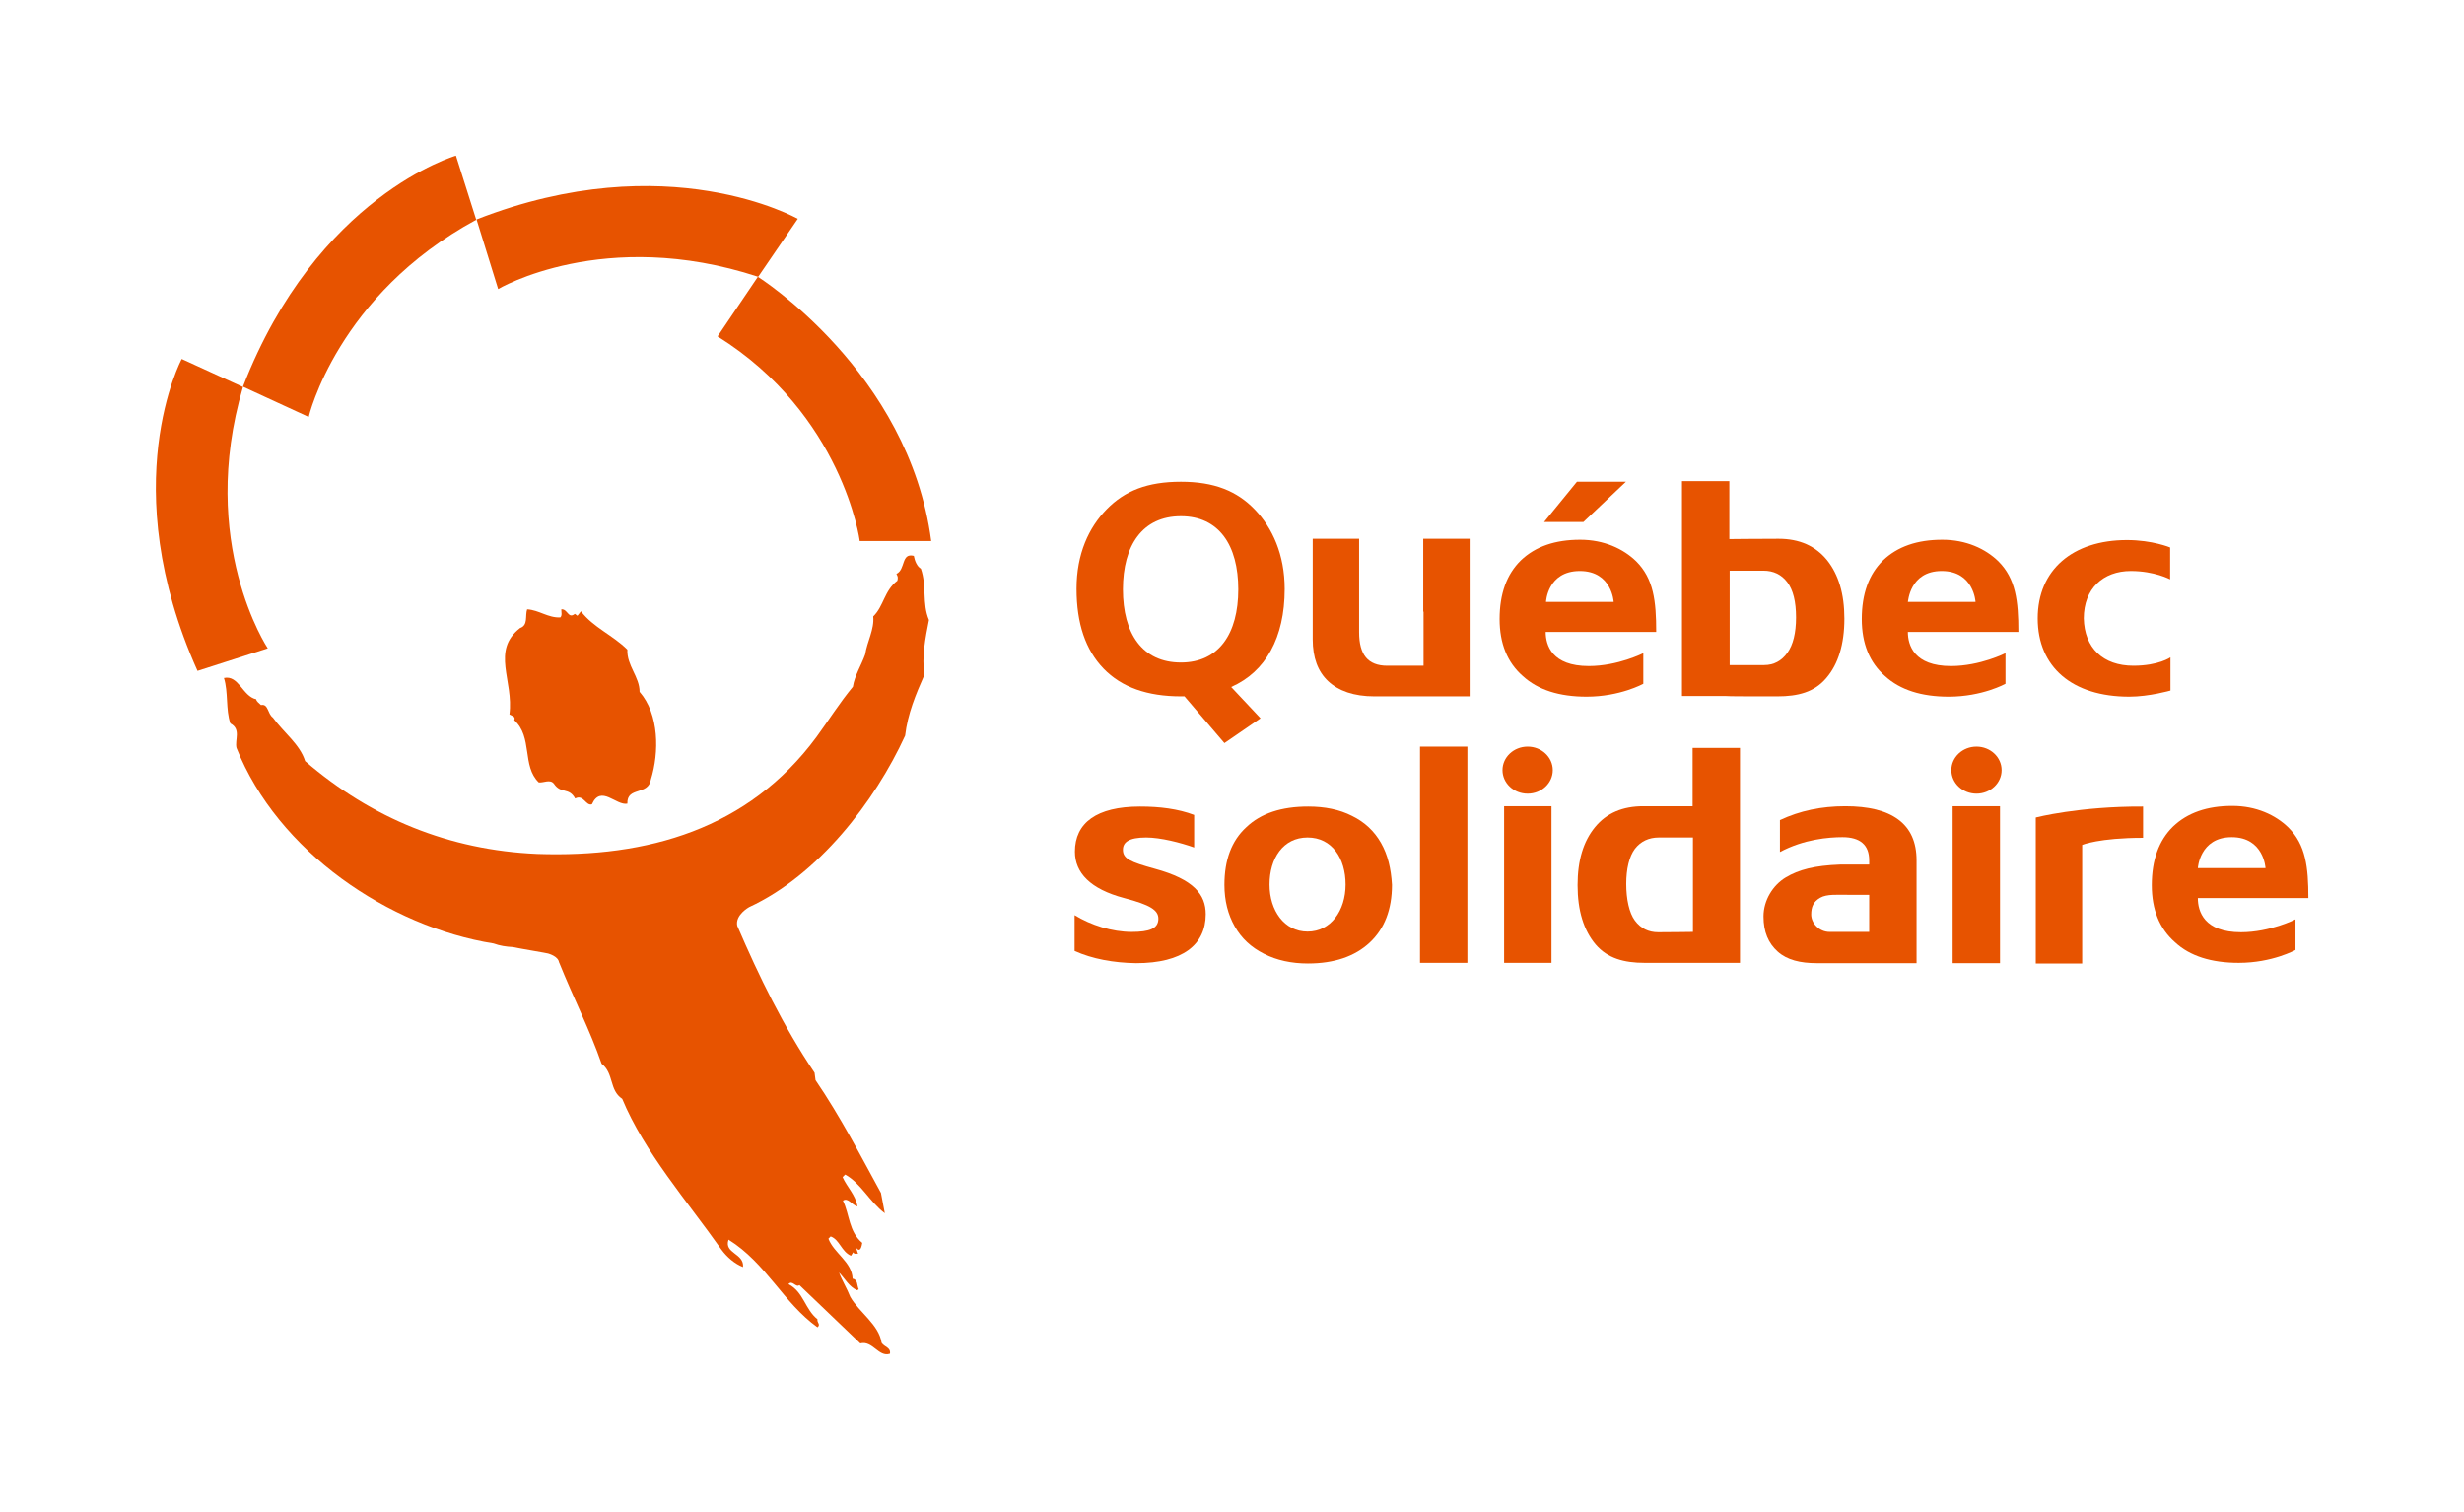
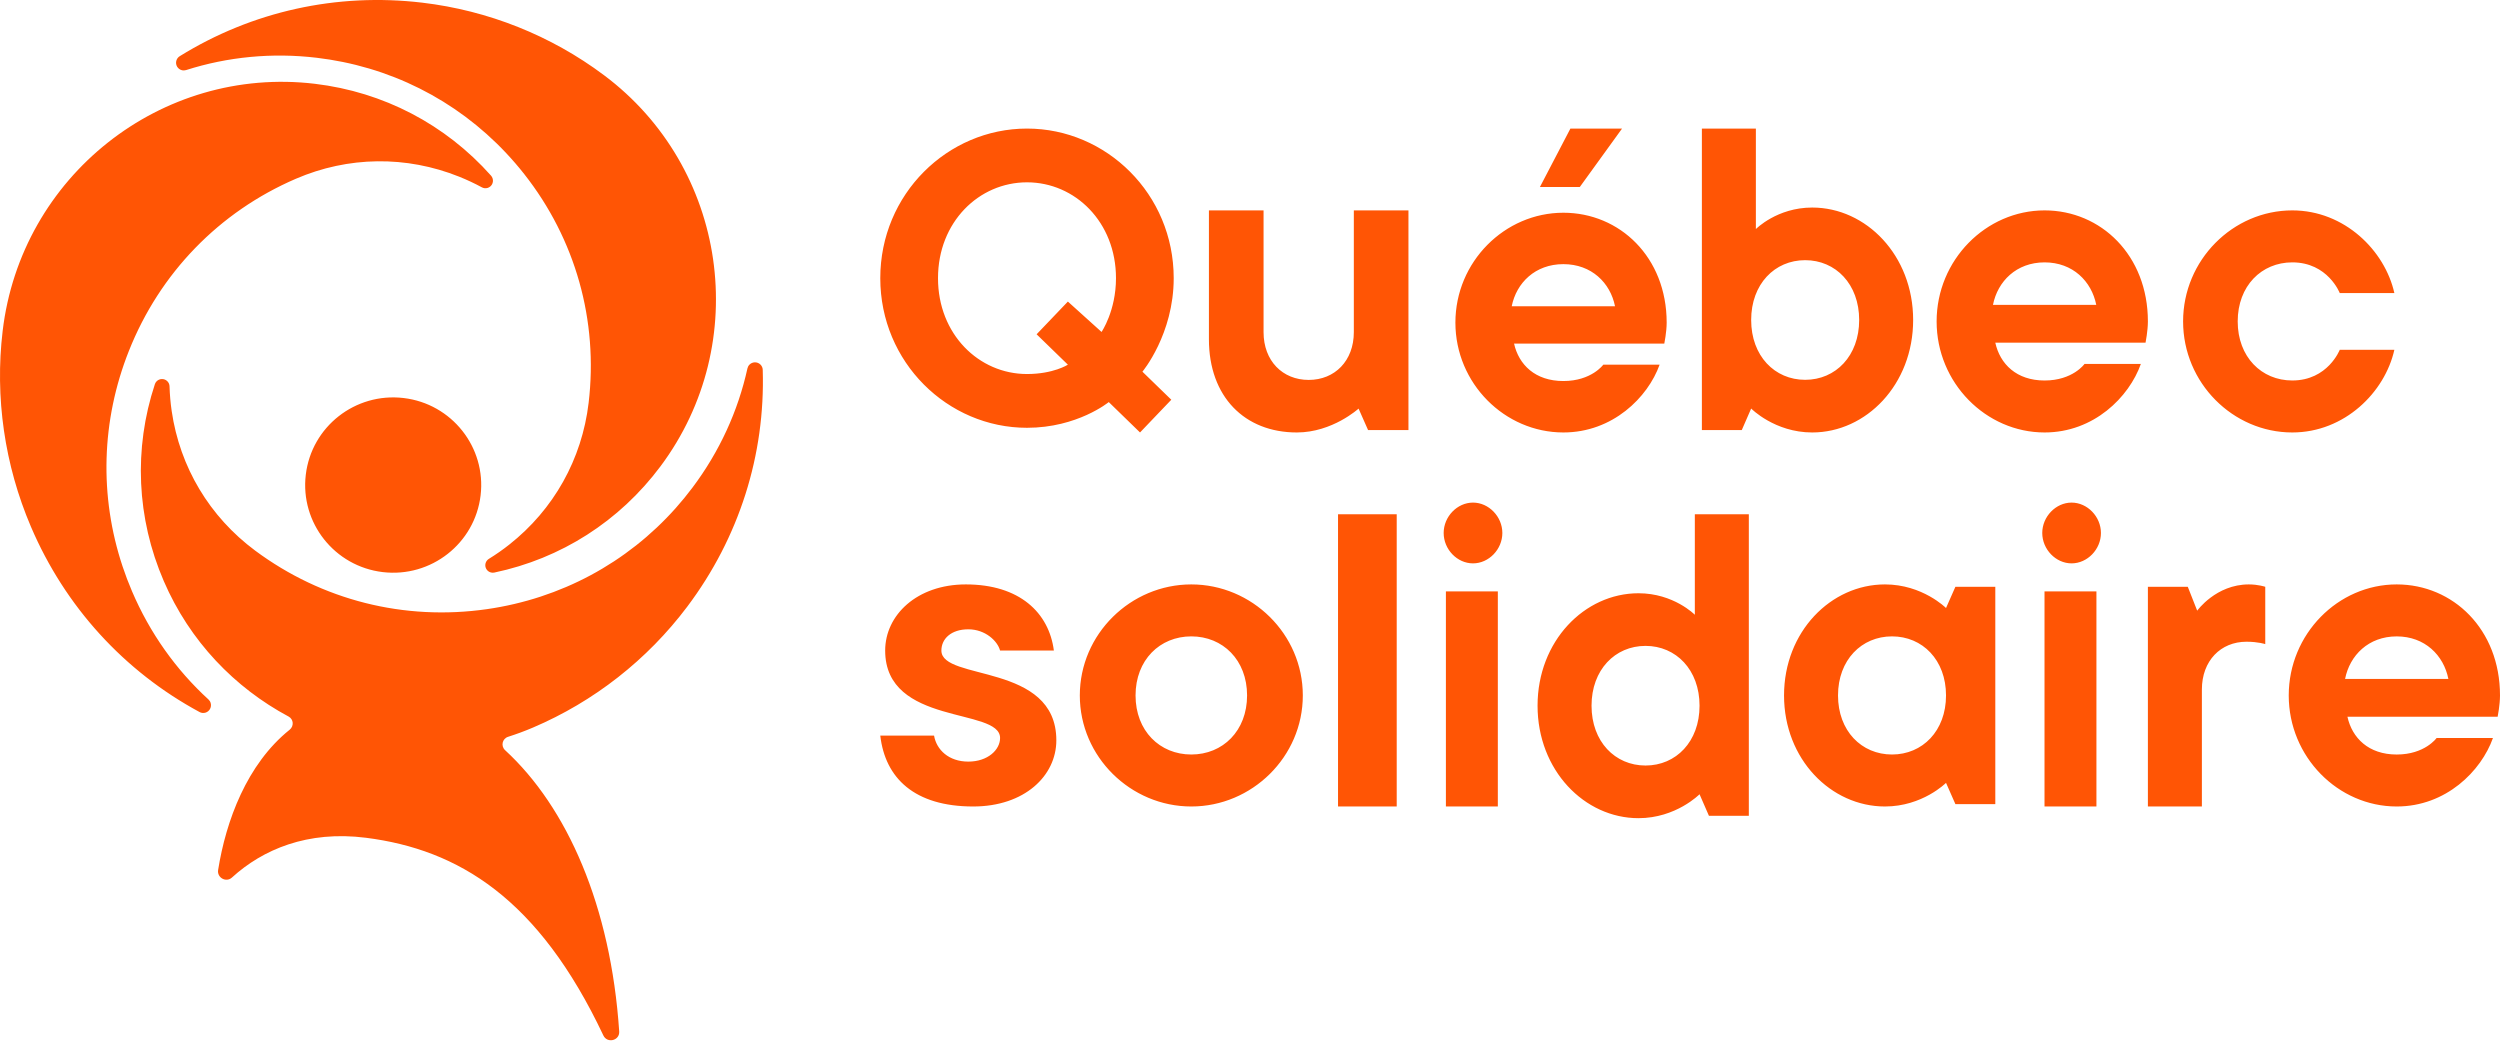
- <svg xmlns="http://www.w3.org/2000/svg" version="1.1" id="Layer_1" x="0px" y="0px" viewBox="0 0 764.7 469" style="enable-background:new 0 0 764.7 469;" xml:space="preserve">
-   <style type="text/css">
- 	.st0{fill:#E75300;}
- 	.st1{display:none;opacity:0.35;fill:#777777;}
- 	.st2{display:none;opacity:0.35;}
- 	.st3{display:inline;fill:#777777;}
- </style>
-   <g>
-     <path class="st0" d="M662.1,206.6c7.8,0,11.5-2.6,11.5-2.6v10.3c0,0-6.6,1.9-12.8,1.9c-17.7,0-28.4-9.2-28.4-24.3   c0-15,10.8-24.3,27.7-24.3c7.9,0,13.4,2.3,13.4,2.3v9.9c0,0-4.8-2.6-12.2-2.6c-8.6,0-14.6,5.5-14.6,14.7   C646.9,201.1,652.7,206.6,662.1,206.6z" />
-     <path class="st0" d="M333.5,295.1V284c5.1,3.1,11.6,5.2,17.7,5.2c5.5,0,8.3-1,8.3-4.1c0-2.7-2.6-4.3-10.6-6.4   c-10.6-2.8-15.3-7.9-15.3-14.4c0-8.9,6.7-14,20.2-14c6.1,0,11.8,0.7,16.8,2.6V263c-4.2-1.5-10.4-3.1-14.9-3.1   c-5.4,0-7.2,1.5-7.2,3.8c0,2.8,2.3,3.8,9.9,5.9c12.1,3.3,15.8,8,15.8,14.1c0,9.5-7.2,15.2-21.6,15.2   C345.7,298.8,339,297.6,333.5,295.1z" />
-     <path id="path2446_8_" class="st0" d="M61.3,208.2l21.8-7c0,0-21.9-32.8-7.7-81.1l-19-8.7C56.4,111.4,35.4,150.4,61.3,208.2" />
-     <path id="path2450_8_" class="st0" d="M75.4,120l20.4,9.4c0,0,8.8-37.8,52-61.2l-6.3-19.9C141.5,48.3,98.4,60.7,75.4,120" />
-     <path id="path2454_8_" class="st0" d="M147.9,68.1l6.7,21.6c0,0,32.9-19.5,80.7-3.8l12.3-18C247.5,67.9,207.2,44.9,147.9,68.1" />
-     <path id="path2458_7_" class="st0" d="M222.7,104.4l12.5-18.5c0,0,46.9,29.5,53.8,82h-22.2C266.9,167.9,261.5,128.6,222.7,104.4" />
-     <path id="path2462_9_" class="st0" d="M288.3,192.4c-2.2-5.2-0.6-10.5-2.5-15.9c-1.2-0.7-1.9-2.4-2.2-4c-4-1-2.5,4.2-5.4,5.6   c0.5,0.9,0.5,1.2,0.3,2.1c-4.1,3.1-4.2,7.9-7.5,11.1c0.4,4-1.9,7.8-2.5,11.8c-1.2,3.4-3.3,6.6-3.8,10c-4.2,5.1-7.5,10.4-11.3,15.6   c-21.1,28.6-52.5,37.5-86.7,36.3c-27.3-1.2-51.3-11-72-28.8c-1.6-5.2-6.7-8.9-10-13.5c-1.7-1.2-1.4-4.4-3.7-3.9   c-0.6-0.6-1.4-1.1-1.5-1.8c-4.2-0.9-5.4-7.6-10-6.6c1.4,4.4,0.5,9.8,2,14.1c3.4,1.8,1.3,5.1,1.9,7.6c12.8,32.2,47.3,55.5,79.8,60.7   c1.9,0.7,3.9,1,5.9,1.1c2.4,0.5,10.8,1.9,11,2c0.3,0.1,3.2,0.9,3.4,2.8l0-0.1c4.5,11.2,9.6,21.1,13.2,31.5c3.9,3,2.3,8.2,6.4,10.9   c6.9,16.6,20,31.5,30.8,46.8c1.7,2.3,4.1,4.4,6.7,5.4c0.4-4.3-6-4.2-4.5-8.5c11.7,7.3,16.9,19.5,27.6,27.2c1.1-0.9-0.2-1.4,0-2.5   c-3.9-3.1-4.3-8.5-9-10.9c1.2-1.4,2.3,1.2,3.4,0.3l18.9,18.1c3.8-1,5.7,4.4,9.2,3.2c0.3-2-1.7-2-2.6-3.4c-0.8-5.6-7-9.5-9.7-14.2   c-1-2.6-2.7-5.3-3.5-7.6c1.9,2,3.1,4.4,5.6,5.5l0.5-0.3c-0.6-1.2-0.2-3-1.9-3.3c-0.2-5.2-5.8-7.9-7.5-12.4l0.7-0.7   c2.8,1,3.3,4.7,6.3,6l0.7-1.1c0.3,0.8,1.1,0.3,1.5,0.5c-1.6-4.7,0.5,1.8,1.3-3.4c-4.2-3.5-3.9-8.8-6-13.1c1.6-1.1,2.8,1.4,4.5,1.8   c-0.5-3.5-3.3-6.1-4.6-9.1l0.8-0.8c4.9,2.7,7.6,8.5,12.3,12l-1.2-6.3c-6.4-11.7-12.6-23.7-20.3-35l-0.3-2.3   c-9.7-14.4-17.2-29.8-24-45.6c-0.7-3.4,3.7-5.8,3.7-5.8l0,0c21.4-9.9,39-32.7,48.4-53.2c0.8-6.8,3.3-12.8,6-18.9   C286,203.9,287.2,198,288.3,192.4" />
-     <path id="path2466_9_" class="st0" d="M158.1,221.7c0.8,0.5,2,0.6,1.5,1.8c5.8,5.2,2.3,14.2,7.6,19.3c1.5,0.2,3.5-1.1,4.7,0.4   c2.2,3.3,4.6,1,6.6,4.6c2.6-1.4,3.3,2.4,5.2,1.8c2.8-6.2,7.5,0.5,11-0.2c-0.2-5.4,6.5-2.4,7.3-7.5c2.6-8.4,2.6-20.2-3.5-27.2   c0-4.7-4-8.1-3.8-13.1c-4.5-4.5-10.6-6.9-14.4-11.9l-1.1,1.4l-0.8-0.6c-2.1,1.7-2.2-1.6-4.2-1.4c0,0.9,0.3,1.9-0.3,2.5   c-3.8,0.2-6.6-2.3-10.3-2.5c-0.7,2,0.4,4.9-2.2,5.8C152.3,202,159.5,211.2,158.1,221.7" />
-     <path class="st0" d="M493.4,378.7" />
-     <g>
-       <path class="st0" d="M441.8,189.8c0,5.7,0,16.8,0,16.8s-7.1,0-11.3,0c-3,0-5.2-0.9-6.6-2.6c-1.4-1.7-2.1-4.3-2.1-7.8v-29h-14.4    v31.2c0,5.7,1.6,10,4.8,13c3.2,3,8,4.7,14.3,4.7c3.7,0,29.6,0,29.6,0v-48.9h-14.4V189.8z" />
-       <path class="st0" d="M604.8,216.2c10.4,0,17.6-4,17.6-4v-9.5c0,0-7.9,4-16.9,4c-11.5,0-13.4-6.5-13.4-10.6h34.3    c0-9.6-0.8-16.5-6.2-21.9c-4-3.9-10-6.7-17.4-6.7c-7.8,0-13.9,2.1-18.4,6.4c-4.4,4.3-6.6,10.4-6.6,18.2c0,7.6,2.4,13.5,7.2,17.7    C589.7,214.1,596.3,216.2,604.8,216.2z M602.6,177.2c10,0,10.5,9.6,10.5,9.6h-21C592.2,186.8,592.6,177.2,602.6,177.2z" />
-       <path class="st0" d="M694.8,298.8c10.4,0,17.6-4,17.6-4v-9.5c0,0-7.9,4-16.9,4c-11.5,0-13.4-6.5-13.4-10.6h34.3    c0-9.6-0.8-16.5-6.2-21.9c-4-3.9-10-6.7-17.4-6.7c-7.8,0-13.9,2.1-18.4,6.4c-4.4,4.3-6.6,10.4-6.6,18.2c0,7.6,2.4,13.5,7.2,17.7    C679.6,296.7,686.3,298.8,694.8,298.8z M692.6,259.8c10,0,10.5,9.6,10.5,9.6h-21C682.1,269.5,682.6,259.8,692.6,259.8z" />
-       <path class="st0" d="M492.4,216.2c10.4,0,17.6-4,17.6-4v-9.5c0,0-7.9,4-16.9,4c-11.5,0-13.4-6.5-13.4-10.6H514    c0-9.6-0.8-16.5-6.2-21.9c-4-3.9-10-6.7-17.4-6.7c-7.8,0-13.9,2.1-18.4,6.4c-4.4,4.3-6.6,10.4-6.6,18.2c0,7.6,2.4,13.5,7.2,17.7    C477.3,214.1,483.9,216.2,492.4,216.2z M490.3,177.2c10,0,10.5,9.6,10.5,9.6h-21C479.8,186.8,480.2,177.2,490.3,177.2z" />
-       <polygon class="st0" points="504.6,149.5 489.4,149.5 479.2,162 491.4,162   " />
-       <path class="st0" d="M551.6,216.1c6.4,0,11.5-1.3,15.2-5.7c3.7-4.3,5.6-10.5,5.6-18.4c0-7.7-1.8-13.7-5.4-18.2    c-3.6-4.4-8.6-6.6-15-6.6c-6.8,0-15.3,0.1-15.3,0.1v-18h-14.7v66.7h13.7C535.7,216.1,545.2,216.1,551.6,216.1z M536.7,177.1    c0,0,6.9,0,10.6,0c3.1,0,5.6,1.2,7.4,3.6c1.8,2.4,2.7,6,2.7,10.9c0,4.8-0.9,8.5-2.7,11c-1.8,2.5-4.2,3.8-7.2,3.8    c-3.7,0-10.7,0-10.7,0V177.1z" />
-       <path class="st0" d="M526.3,298.8H540v-66.7h-14.7v18.1c0,0-8.5,0-15.3,0c-6.4,0-11.4,2.1-15,6.5c-3.6,4.4-5.4,10.3-5.4,18    c0,7.9,1.9,14,5.6,18.4c3.7,4.3,8.8,5.7,15.2,5.7C516.7,298.8,526.3,298.8,526.3,298.8z M525.3,289.2c0,0-7,0.1-10.7,0.1    c-3,0-5.4-1.2-7.2-3.6c-1.8-2.4-2.7-6.7-2.7-11.4c0-4.6,0.9-8.5,2.7-10.9c1.8-2.3,4.3-3.5,7.4-3.5c3.6,0,10.6,0,10.6,0V289.2z" />
-       <rect x="440.7" y="231.7" class="st0" width="14.7" height="67.1" />
-       <rect x="466.8" y="250.2" class="st0" width="14.7" height="48.6" />
-       <path class="st0" d="M589.1,254.3c-3.8-2.8-9.3-4.1-16.4-4.1c-7.5,0-14.1,1.4-20.3,4.3v9.9c7.5-4,15.2-4.6,19.4-4.6    c5.5,0,8.3,2.4,8.3,7.2v1.3h-9c-8,0.3-12.9,1.6-16.9,4c-4,2.4-6.9,7.1-6.9,12.1c0,4.8,1.5,8.3,4.4,10.9c2.9,2.6,7,3.6,12.1,3.6    c4.2,0,31,0,31,0v-31.9C594.8,261.3,592.9,257.1,589.1,254.3z M580.1,289.2c0,0-9,0-12.3,0c-3.2,0-5.7-2.7-5.7-5.4    c0-2.4,0.7-4,2.8-5.2c2.1-1.2,5.2-0.9,9.6-0.9h5.6L580.1,289.2z" />
-       <rect x="606" y="250.2" class="st0" width="14.7" height="48.7" />
-       <path class="st0" d="M631.8,253.7v45.3h14.4v-36.8c0,0,5.2-2.2,18.9-2.2v-9.7C645.3,250.2,631.8,253.7,631.8,253.7z" />
-       <ellipse class="st0" cx="474.1" cy="239" rx="7.8" ry="7.3" />
-       <ellipse class="st0" cx="613.4" cy="239" rx="7.8" ry="7.3" />
-     </g>
-     <path class="st0" d="M661.8,239" />
-     <path class="st0" d="M394.4,201.9c2.8-5.1,4.3-11.5,4.3-19.1c0-10.7-3.8-19-9.3-24.7c-5.5-5.7-12.5-8.6-22.9-8.6   c-10.4,0-17.4,2.8-23,8.5c-5.6,5.7-9.4,13.9-9.4,24.7c0,10.8,2.8,19,8.4,24.8c5.6,5.8,13.6,8.6,24,8.6h1.1l12.4,14.5l11.2-7.7   l-9.1-9.7C387.5,210.8,391.6,207,394.4,201.9z M366.5,205.6c-12,0-18-9-18-22.7c0-13.7,6.1-22.7,18-22.7c11.8,0,17.8,9,17.8,22.7   C384.3,196.6,378.3,205.6,366.5,205.6z" />
-     <path class="st0" d="M428.6,261.6c-2.1-3.7-5.1-6.5-9-8.4c-3.9-2-8.5-2.9-13.6-2.9c-8.3,0-14.7,2.1-19.2,6.4   c-4.6,4.2-6.8,10.2-6.8,17.9c0,4.9,1.1,9.2,3.2,12.9c2.1,3.7,5.1,6.5,9.1,8.5c3.9,2,8.5,3,13.6,3c8.2,0,14.6-2.2,19.2-6.5   c4.6-4.3,6.9-10.3,6.9-17.9C431.7,269.5,430.7,265.3,428.6,261.6z M405.8,289.1c-7.2,0-11.8-6.5-11.8-14.6   c0-8.1,4.2-14.6,11.8-14.6c7.6,0,11.8,6.5,11.8,14.6C417.6,282.6,413,289.1,405.8,289.1z" />
+ <svg xmlns="http://www.w3.org/2000/svg" width="720px" height="300px" viewBox="0 0 720 300" version="1.1">
+   <g id="Logo/Full" stroke="none" fill="none" fill-rule="evenodd">
+     <path d="M295.775,107.719 C303.395,107.719 307.548,105.027 307.548,105.027 L298.544,96.275 L307.548,86.85 L317.245,95.602 C317.245,95.602 321.404,89.541 321.404,80.116 C321.404,63.958 309.625,52.509 295.775,52.509 C281.925,52.509 270.146,63.958 270.146,80.116 C270.146,96.275 281.925,107.719 295.775,107.719 M329.018,107.046 L337.336,115.125 L328.326,124.55 L319.327,115.798 C319.327,115.798 310.317,123.204 295.775,123.204 C272.915,123.204 253.521,104.354 253.521,80.116 C253.521,55.878 272.915,37.028 295.775,37.028 C318.635,37.028 338.028,55.878 338.028,80.116 C338.028,96.275 329.018,107.046 329.018,107.046 M348.169,97.729 L348.169,60.592 L363.905,60.592 L363.905,95.667 C363.905,103.92 369.375,109.418 376.901,109.418 C384.428,109.418 389.903,103.92 389.903,95.667 L389.903,60.592 L405.634,60.592 L405.634,123.863 L394.005,123.863 L391.27,117.677 C391.27,117.677 383.744,124.55 373.477,124.55 C358.43,124.55 348.169,114.235 348.169,97.729 M452.277,37.028 L467.152,37.028 L454.98,53.86 L443.494,53.86 L452.277,37.028 Z M435.376,88.196 L465.125,88.196 C463.774,81.462 458.363,76.074 450.25,76.074 C442.137,76.074 436.727,81.462 435.376,88.196 L435.376,88.196 Z M477.968,105.027 C474.59,114.452 464.45,124.55 450.25,124.55 C433.349,124.55 419.155,110.415 419.155,92.911 C419.155,75.401 433.349,61.266 450.25,61.266 C466.476,61.266 480,74.061 480,92.911 C480,95.602 479.319,98.966 479.319,98.966 L436.051,98.966 C437.408,105.027 442.137,109.737 450.25,109.737 C458.363,109.737 461.747,105.027 461.747,105.027 L477.968,105.027 Z M519.885,109.387 C528.674,109.387 535.441,102.495 535.441,92.158 C535.441,81.822 528.674,74.93 519.885,74.93 C511.102,74.93 504.335,81.822 504.335,92.158 C504.335,102.495 511.102,109.387 519.885,109.387 M504.335,117.657 L501.632,123.861 L490.141,123.861 L490.141,37.028 L505.691,37.028 L505.691,65.971 C505.691,65.971 511.777,59.772 521.912,59.772 C537.462,59.772 550.986,73.552 550.986,92.158 C550.986,110.765 537.462,124.55 521.912,124.55 C511.102,124.55 504.335,117.657 504.335,117.657 M573.973,87.808 L603.722,87.808 C602.371,81.003 596.96,75.563 588.842,75.563 C580.734,75.563 575.324,81.003 573.973,87.808 L573.973,87.808 Z M616.565,104.819 C613.181,114.345 603.047,124.55 588.842,124.55 C571.946,124.55 557.746,110.265 557.746,92.574 C557.746,74.877 571.946,60.592 588.842,60.592 C605.073,60.592 618.592,73.523 618.592,92.574 C618.592,95.294 617.916,98.694 617.916,98.694 L574.648,98.694 C575.999,104.819 580.734,109.585 588.842,109.585 C596.96,109.585 600.339,104.819 600.339,104.819 L616.565,104.819 Z M689.577,100.736 C686.845,112.98 675.224,124.55 660.177,124.55 C643.086,124.55 628.732,110.26 628.732,92.571 C628.732,74.882 643.086,60.592 660.177,60.592 C675.224,60.592 686.845,72.162 689.577,84.406 L673.852,84.406 C673.852,84.406 670.436,75.562 660.177,75.562 C651.295,75.562 644.457,82.366 644.457,92.571 C644.457,102.776 651.295,109.58 660.177,109.58 C670.436,109.58 673.852,100.736 673.852,100.736 L689.577,100.736 Z M269.009,211.858 C269.713,215.938 273.238,219.343 278.873,219.343 C284.498,219.343 288.022,215.938 288.022,212.538 C288.022,203.693 254.929,209.138 254.929,187.362 C254.929,177.156 264.077,168.311 278.164,168.311 C293.658,168.311 302.108,176.476 303.516,187.362 L288.022,187.362 C287.318,184.642 283.794,181.242 278.873,181.242 C273.941,181.242 271.121,183.956 271.121,187.362 C271.121,196.207 304.225,190.767 304.225,213.218 C304.225,223.423 295.065,232.269 280.281,232.269 C263.374,232.269 254.929,224.103 253.521,211.858 L269.009,211.858 Z M343.096,217.298 C352.171,217.298 359.159,210.493 359.159,200.287 C359.159,190.082 352.171,183.276 343.096,183.276 C334.026,183.276 327.038,190.082 327.038,200.287 C327.038,210.493 334.026,217.298 343.096,217.298 M343.096,232.269 C325.643,232.269 310.986,217.978 310.986,200.287 C310.986,182.596 325.643,168.311 343.096,168.311 C360.554,168.311 375.211,182.596 375.211,200.287 C375.211,217.978 360.554,232.269 343.096,232.269 M385.352,232.269 L402.254,232.269 L402.254,148.114 L385.352,148.114 L385.352,232.269 Z M416.419,232.269 L431.376,232.269 L431.376,170.331 L416.419,170.331 L416.419,232.269 Z M415.775,153.499 C415.775,148.79 419.669,144.747 424.223,144.747 C428.777,144.747 432.676,148.79 432.676,153.499 C432.676,158.215 428.777,162.252 424.223,162.252 C419.669,162.252 415.775,158.215 415.775,153.499 L415.775,153.499 Z M473.912,186.015 C465.129,186.015 458.362,192.907 458.362,203.244 C458.362,213.58 465.129,220.472 473.912,220.472 C482.701,220.472 489.468,213.58 489.468,203.244 C489.468,192.907 482.701,186.015 473.912,186.015 M442.817,203.244 C442.817,184.637 456.335,170.858 471.885,170.858 C482.025,170.858 488.112,177.056 488.112,177.056 L488.112,148.114 L503.662,148.114 L503.662,234.946 L492.171,234.946 L489.468,228.743 C489.468,228.743 482.701,235.635 471.885,235.635 C456.335,235.635 442.817,221.85 442.817,203.244 M544.898,183.276 C536.115,183.276 529.348,190.082 529.348,200.287 C529.348,210.493 536.115,217.298 544.898,217.298 C553.687,217.298 560.454,210.493 560.454,200.287 C560.454,190.082 553.687,183.276 544.898,183.276 M513.803,200.287 C513.803,181.916 527.321,168.311 542.871,168.311 C553.687,168.311 560.454,175.111 560.454,175.111 L563.157,168.991 L574.648,168.991 L574.648,231.589 L563.157,231.589 L560.454,225.463 C560.454,225.463 553.687,232.269 542.871,232.269 C527.321,232.269 513.803,218.658 513.803,200.287 M588.819,232.269 L603.771,232.269 L603.771,170.331 L588.819,170.331 L588.819,232.269 Z M588.169,153.499 C588.169,148.79 592.072,144.747 596.615,144.747 C601.167,144.747 605.07,148.79 605.07,153.499 C605.07,158.215 601.167,162.252 596.615,162.252 C592.072,162.252 588.169,158.215 588.169,153.499 L588.169,153.499 Z M652.394,168.998 L652.394,185.505 C652.394,185.505 650.367,184.817 646.984,184.817 C639.552,184.817 634.142,190.316 634.142,198.569 L634.142,232.269 L618.592,232.269 L618.592,168.998 L630.083,168.998 L632.79,175.877 C632.79,175.877 638.201,168.311 647.66,168.311 C650.367,168.311 652.394,168.998 652.394,168.998 M675.381,195.527 L705.131,195.527 C703.779,188.722 698.369,183.282 690.25,183.282 C682.143,183.282 676.732,188.722 675.381,195.527 L675.381,195.527 Z M717.973,212.538 C714.59,222.063 704.455,232.269 690.25,232.269 C673.354,232.269 659.155,217.983 659.155,200.293 C659.155,182.596 673.354,168.311 690.25,168.311 C706.482,168.311 720,181.242 720,200.293 C720,203.013 719.324,206.413 719.324,206.413 L676.057,206.413 C677.408,212.538 682.143,217.303 690.25,217.303 C698.369,217.303 701.747,212.538 701.747,212.538 L717.973,212.538 Z M215.84,105.026 C216.696,104.148 218.103,104.126 218.991,104.977 C219.433,105.405 219.662,105.969 219.668,106.538 C220.415,130.989 212.895,154.806 197.943,174.7 C186.432,190.009 171.054,202.066 153.468,209.55 C151.107,210.558 148.73,211.436 146.33,212.2 C144.64,212.742 144.171,214.861 145.474,216.058 C163.349,232.495 175.913,260.913 178.329,297.058 C178.503,299.687 174.899,300.597 173.77,298.213 C155.077,258.642 131.984,244.677 105.411,241.279 C88.561,239.128 75.638,244.666 66.793,252.735 C65.13,254.252 62.463,252.784 62.818,250.567 C65.07,236.44 71.068,220.079 83.419,210.162 C84.706,209.127 84.57,207.144 83.114,206.364 C67.584,198.051 54.66,184.692 47.179,167.373 C39.326,149.208 38.459,129.249 44.605,110.64 C44.703,110.342 44.872,110.06 45.107,109.816 C45.941,108.965 47.31,108.944 48.166,109.767 C48.597,110.179 48.82,110.732 48.826,111.279 C48.896,113.642 49.104,116.016 49.447,118.389 C51.803,134.538 60.342,148.812 73.5,158.583 C92.749,172.873 116.453,178.856 140.234,175.437 C161.495,172.375 180.548,162.122 194.622,146.314 C196.291,144.439 197.888,142.483 199.41,140.461 C207.218,130.073 212.562,118.378 215.267,106.082 C215.354,105.698 215.545,105.329 215.84,105.026 Z M0.762,95.334 C6.02,50.794 46.355,18.856 90.687,24.134 C110.442,26.491 128.278,35.825 141.423,50.591 C141.635,50.827 141.793,51.118 141.886,51.441 C142.219,52.598 141.553,53.803 140.403,54.132 C139.824,54.297 139.235,54.209 138.755,53.94 C136.661,52.806 134.49,51.786 132.248,50.887 C116.993,44.765 100.275,44.984 85.184,51.496 C63.099,61.028 46.027,78.633 37.121,101.062 C29.152,121.123 28.563,142.888 35.304,163.136 C36.101,165.536 37.006,167.915 38.01,170.267 C43.158,182.32 50.674,192.882 60.045,201.454 C60.339,201.723 60.563,202.074 60.678,202.485 C61.016,203.674 60.328,204.913 59.15,205.253 C58.556,205.423 57.945,205.335 57.449,205.055 C35.762,193.342 18.761,174.745 8.9,151.675 C1.313,133.91 -1.507,114.425 0.762,95.334 Z M88.066,136.727 C89.712,122.879 102.321,112.99 116.222,114.629 C130.123,116.268 140.06,128.825 138.413,142.669 C136.767,156.512 124.158,166.406 110.257,164.767 C96.35,163.128 86.419,150.571 88.066,136.727 Z M51.785,16.168 C72.596,3.288 96.973,-2.152 121.632,0.771 C140.615,3.022 158.704,10.241 173.931,21.641 C209.465,48.199 216.777,98.734 190.226,134.296 C178.393,150.148 161.534,160.881 142.355,164.9 C142.046,164.965 141.721,164.96 141.396,164.878 C140.241,164.591 139.542,163.419 139.829,162.27 C139.976,161.689 140.339,161.228 140.811,160.941 C142.822,159.704 144.779,158.338 146.66,156.852 C159.485,146.742 167.6,132.24 169.524,116.024 C172.338,92.291 165.741,68.879 150.958,50.108 C137.737,33.328 119.388,22.047 98.691,17.839 C96.241,17.34 93.753,16.939 91.243,16.64 C78.363,15.111 65.576,16.358 53.579,20.187 C53.205,20.301 52.793,20.323 52.381,20.22 C51.194,19.921 50.473,18.717 50.771,17.535 C50.923,16.939 51.297,16.456 51.785,16.168 Z" id="Combined-Shape" fill="#FF5505" />
  </g>
-   <path class="st1" d="M663,207c8,0,11.9-2.6,11.9-2.6V215c0,0-6.8,1.9-13.1,1.9c-18.2,0-29.2-9.5-29.2-25c0-15.4,11.1-25,28.5-25  c8.1,0,13.8,2.3,13.8,2.3v10.2c0,0-5-2.7-12.6-2.7c-8.8,0-15,5.6-15,15.1S653.3,207,663,207z" />
-   <path class="st1" d="M333.6,294.9v-11.1c5,3.1,11.5,5.2,17.6,5.2c5.4,0,8-1.5,8-4.6c0-2.7-2.2-4.2-10.1-6.3  c-10.5-2.8-15.2-7.6-15.2-14.1c0-8.8,7.5-13.6,20.8-13.6c6.1,0,10.9,0.7,15.8,2.6v10.2c-4.1-2-9.3-3.3-14.4-3.3  c-5.3,0-7.4,1.4-7.4,3.6c0,2.6,2.1,4.3,9.6,6.3c12,3.3,15.7,8.1,15.7,14.1c0,9.4-7.2,14.7-21.4,14.7  C345.7,298.6,339.1,297.4,333.6,294.9z" />
-   <g class="st2">
-     <path class="st3" d="M381.7,212.9c5.5-2.4,9.6-6.1,12.5-11.3c2.8-5.1,4.3-11.5,4.3-19.1c0-10.7-3.8-18.9-9.3-24.6   c-5.5-5.7-12.5-8.6-22.9-8.6c-10.4,0-17.4,2.8-23,8.5c-5.6,5.7-9.4,13.9-9.4,24.6c0,10.7,2.8,19,8.4,24.7c5.6,5.7,13.6,8.6,24,8.6   h1.1l12.5,14.5l11.2-7.7L381.7,212.9z M364.9,204.3c-12.1,0-16-14.5-16-21.7c0-7.2,3.6-21.8,16-21.8s18.5,7.3,18.5,21.8   C383.3,197,376.9,204.3,364.9,204.3z" />
-     <path class="st3" d="M441.7,189.8c0,5.7,0,14.8,0,14.8s-6.8,0-11,0c-3,0-5.2-0.9-6.6-2.6c-1.4-1.7-2.1-4.3-2.1-7.8v-27h-14.7v31.2   c0,5.7,1.6,10,4.8,13c3.2,3,8,4.7,14.3,4.7c3.7,0,29.6,0,29.6,0v-48.9h-14.4V189.8z" />
-     <path class="st3" d="M694.8,298.9c10.4,0,17.6-4,17.6-4v-9.5c0,0-7.9,4-16.9,4c-11.5,0-13.9-6.5-13.9-10.6h34.8   c0-9.6-0.8-16.5-6.2-21.9c-4-3.9-10-6.7-17.4-6.7c-7.8,0-13.9,2.1-18.4,6.4c-4.4,4.3-6.6,10.4-6.6,18.2c0,7.6,2.4,13.5,7.2,17.7   C679.7,296.8,686.3,298.9,694.8,298.9z M692.8,259.4c10.1,0,11.1,9.9,11.1,9.9h-22.3C681.6,269.3,682.8,259.4,692.8,259.4z" />
-     <path class="st3" d="M604.8,215.8c10.4,0,17.6-4,17.6-4v-9.5c0,0-7.9,4-16.9,4c-11.5,0-13.9-6.5-13.9-10.6h34.8   c0-9.6-0.8-16.5-6.2-21.9c-4-3.9-10-6.7-17.4-6.7c-7.8,0-13.9,2.1-18.4,6.4c-4.4,4.3-6.6,10.4-6.6,18.2c0,7.6,2.4,13.5,7.2,17.7   C589.7,213.7,596.3,215.8,604.8,215.8z M602.8,176.3c10.1,0,11.1,9.9,11.1,9.9h-22.3C591.6,186.2,592.8,176.3,602.8,176.3z" />
-     <path class="st3" d="M492.3,215.8c10.4,0,17.6-4,17.6-4v-9.5c0,0-7.9,4-16.9,4c-11.5,0-13.9-6.5-13.9-10.6h34.8   c0-9.6-0.8-16.5-6.2-21.9c-4-3.9-10-6.7-17.4-6.7c-7.8,0-13.9,2.1-18.4,6.4c-4.4,4.3-6.6,10.4-6.6,18.2c0,7.6,2.4,13.5,7.2,17.7   C477.1,213.7,483.7,215.8,492.3,215.8z M490.2,176.3c10.1,0,11.1,9.9,11.1,9.9H479C479,186.2,480.2,176.3,490.2,176.3z" />
-     <polygon class="st3" points="504.5,149.5 489.3,149.5 479.1,162 491.4,162  " />
-     <path class="st3" d="M551.6,216.1c6.4,0,11.5-1.3,15.2-5.7c3.7-4.3,5.6-10.5,5.6-18.4c0-7.7-1.8-13.7-5.4-18.2   c-3.6-4.4-8.6-6.6-15-6.6c-6.8,0-15.3,0.1-15.3,0.1v-18h-14.7v66.7h13.7C535.6,216.1,545.2,216.1,551.6,216.1z M536.7,177.9   c0,0,6.9-0.1,10.6-0.1c3.1,0,5.6,1.2,7.4,3.5c1.8,2.4,2.7,5.9,2.7,10.6c0,4.7-0.9,8.3-2.7,10.8c-1.8,2.5-4.2,3.7-7.2,3.7   c-3.7,0-10.7-0.1-10.7-0.1V177.9z" />
-     <path class="st3" d="M526.3,298.8H540v-66.7h-14.7v18c0,0-8.5-0.1-15.3-0.1c-6.4,0-11.4,2.2-15,6.6c-3.6,4.4-5.4,10.5-5.4,18.2   c0,7.9,1.9,14,5.6,18.4c3.7,4.3,8.8,5.7,15.2,5.7C516.7,298.8,526.3,298.8,526.3,298.8z M525.3,289c0,0-7,0.1-10.7,0.1   c-3,0-5.4-1.2-7.2-3.7c-1.8-2.5-2.7-6.1-2.7-10.8c0-4.7,0.9-8.2,2.7-10.6c1.8-2.4,4.3-3.5,7.4-3.5c3.6,0,10.6,0.1,10.6,0.1V289z" />
-     <path class="st3" d="M419.6,252.8c-4-2-8.6-3-13.7-3c-8.4,0-14.8,2.1-19.5,6.4c-4.6,4.3-6.9,10.3-6.9,18c0,5,1.1,9.3,3.2,13   c2.1,3.7,5.2,6.6,9.2,8.6c4,2,8.6,3,13.7,3c8.3,0,14.8-2.2,19.4-6.5c4.6-4.3,7-10.4,7-18.1c0-5-1.1-9.3-3.2-13   C426.6,257.6,423.6,254.8,419.6,252.8z M414.4,285.2c-1.8,2.4-4.7,3.7-8.7,3.7c-4.1,0-7-1.2-8.8-3.7c-1.8-2.5-2.7-6.1-2.7-10.9   c0-4.8,0.9-8.4,2.7-10.8c1.8-2.4,4.7-3.6,8.7-3.6c4.1,0,7,1.2,8.8,3.6c1.8,2.4,2.7,6,2.7,10.8C417.1,279.2,416.2,282.8,414.4,285.2   z" />
-     <rect x="440.6" y="231.7" class="st3" width="14.7" height="67.1" />
-     <rect x="466.7" y="250.2" class="st3" width="14.7" height="48.6" />
-     <path class="st3" d="M589.1,254.3c-3.8-2.8-9.3-4.1-16.4-4.1c-7.5,0-14.1,1.4-20.3,4.3v9.9c7.5-4,15.4-4.6,19.7-4.6   c5.5,0,8.3,2.4,8.3,7.2v1.3h-9.2c-8,0.3-12.9,1.6-16.9,4c-4,2.4-6.9,7.1-6.9,12.1c0,4.8,1.5,8.5,4.4,11.1c2.9,2.6,7,3.6,12.1,3.6   c4.2,0,31,0,31,0v-32.1C594.8,261.3,592.9,257.1,589.1,254.3z M580.4,289.9c0,0-7.7,0-11.1,0c-4.7,0-7.1-1.8-7.1-5.5   c0-2.5,1-4.4,3.1-5.7c2.1-1.2,5.2-0.9,9.4-1h5.6L580.4,289.9z" />
-     <rect x="606.1" y="250.2" class="st3" width="14.7" height="48.7" />
-     <path class="st3" d="M631.8,253.7v45.3h14.1v-35.1c0,0,5.5-2.2,19.3-2.2v-11.3C645.3,250.2,631.8,253.7,631.8,253.7z" />
-     <ellipse class="st3" cx="474.1" cy="239" rx="7.4" ry="7.3" />
-     <ellipse class="st3" cx="613.5" cy="239" rx="7.4" ry="7.3" />
-   </g>
-   <path class="st1" d="M661.9,239" />
</svg>
